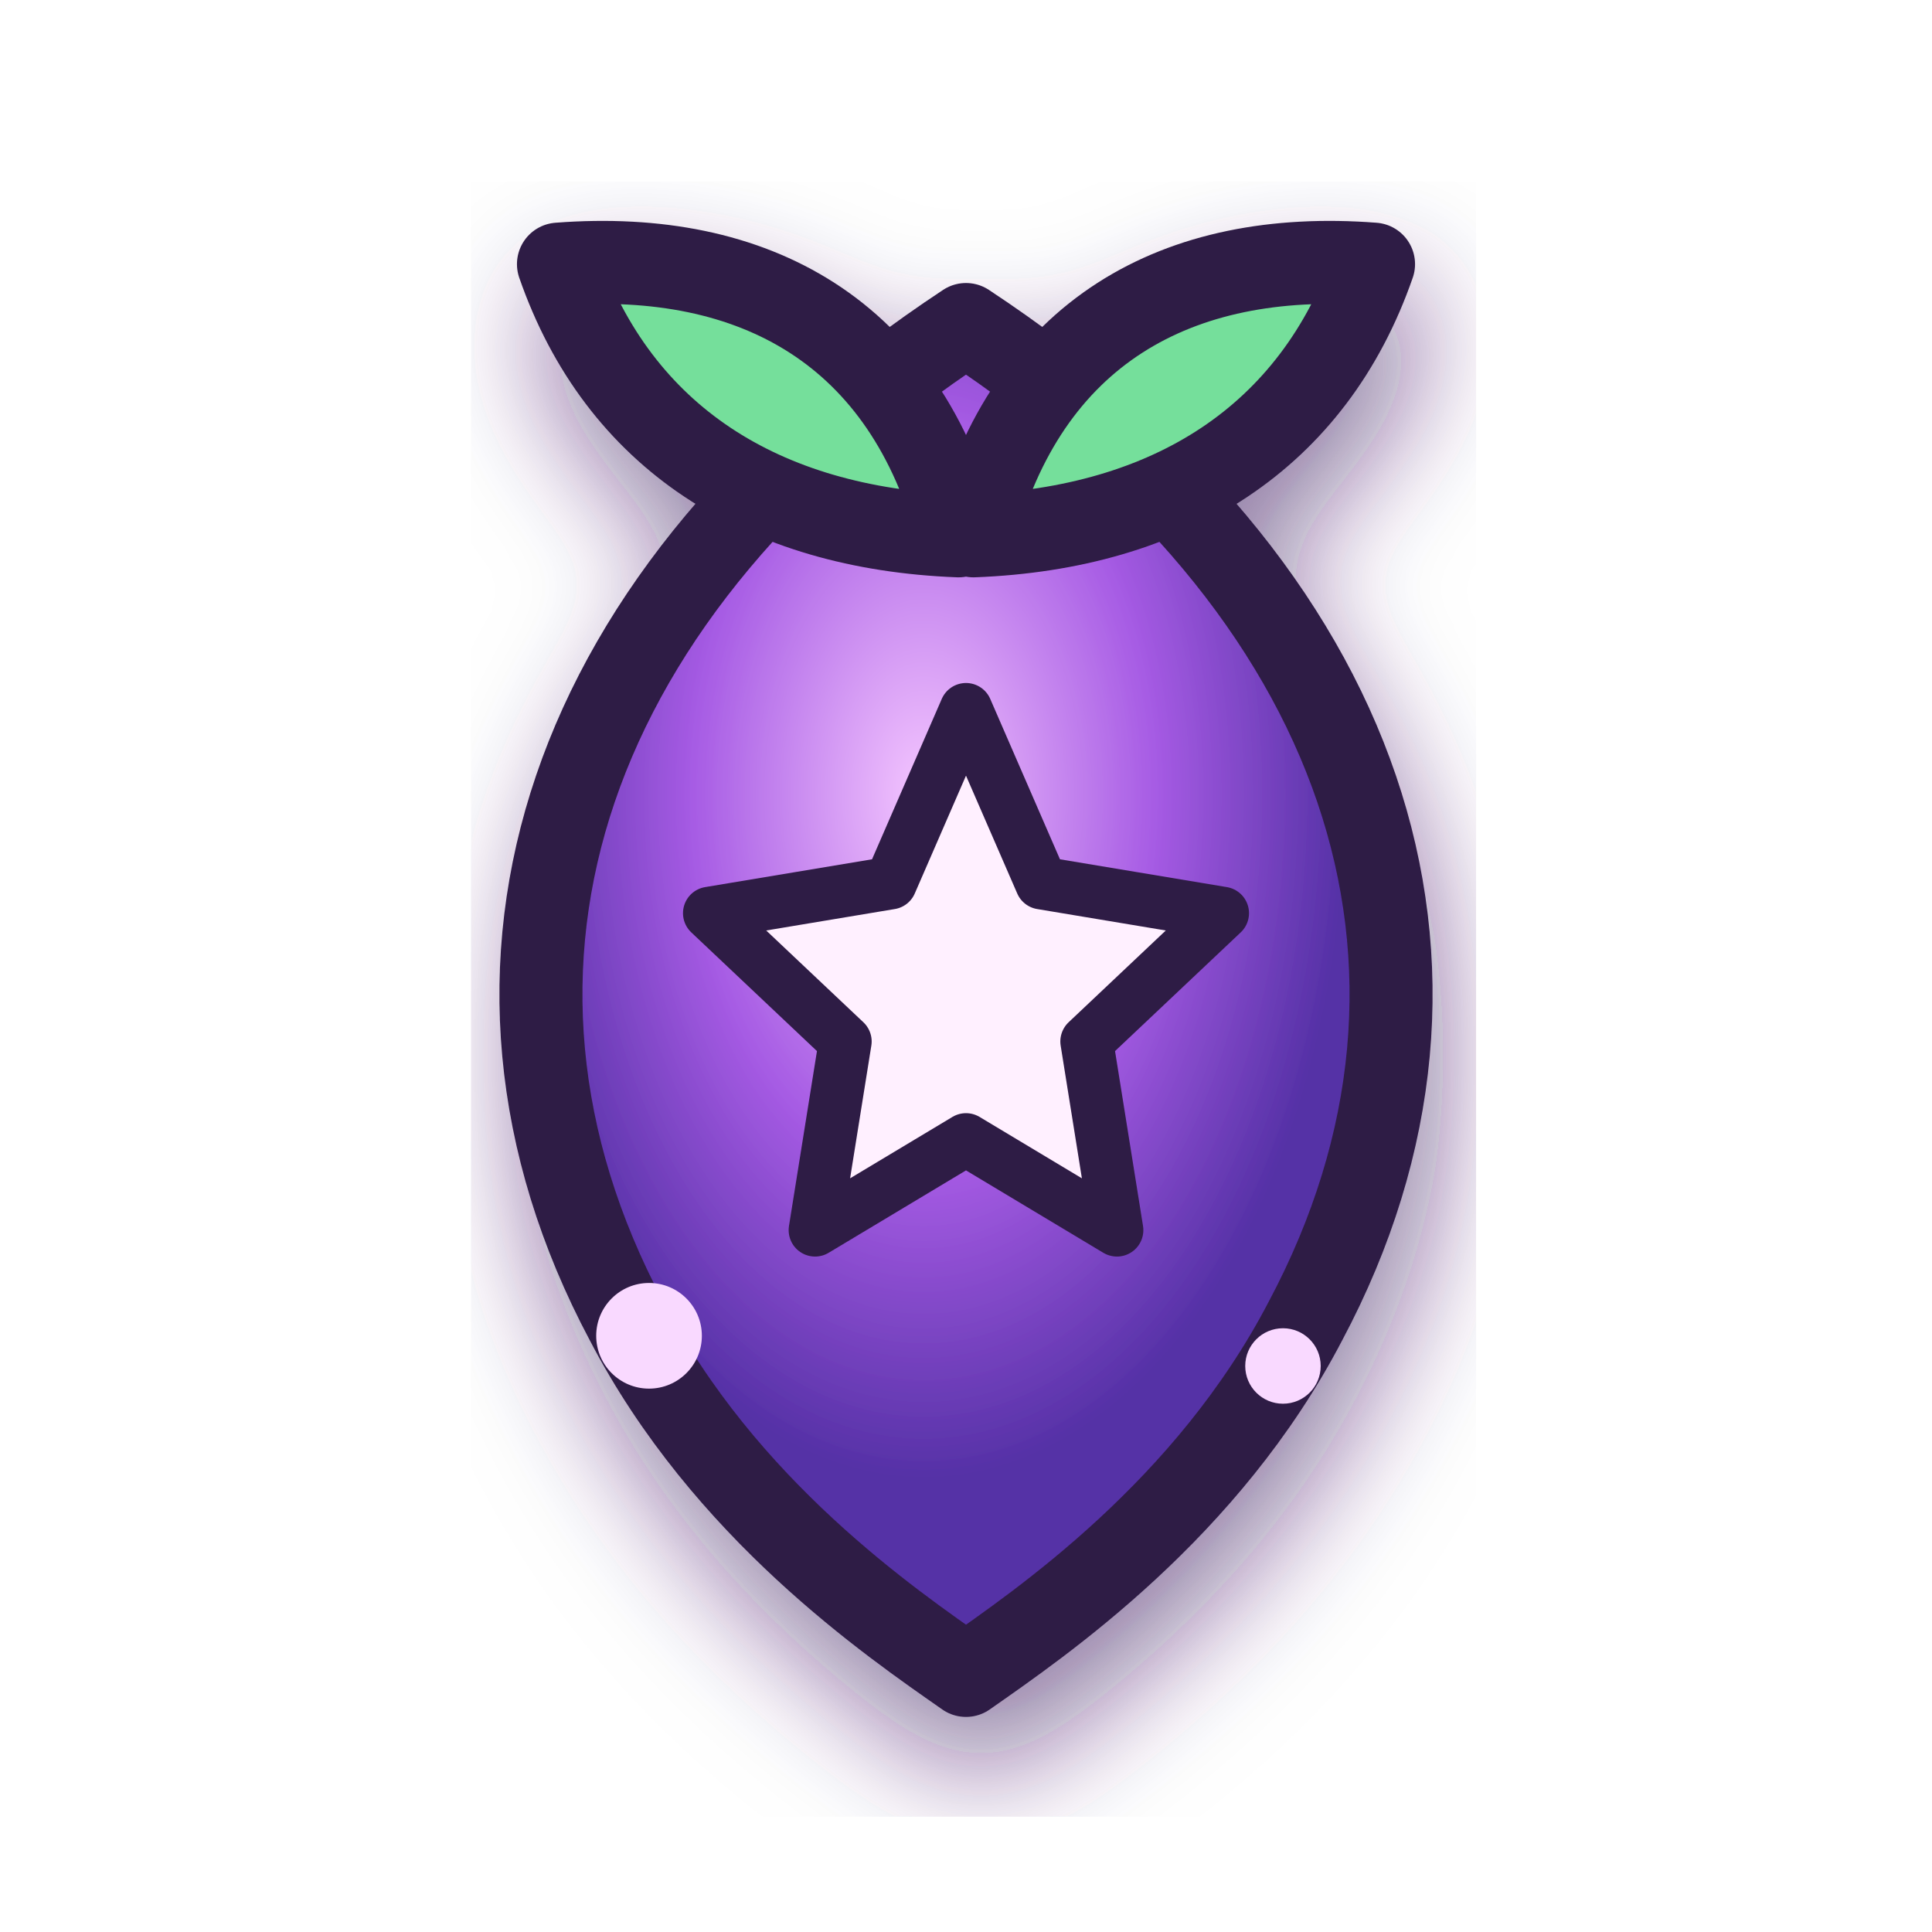
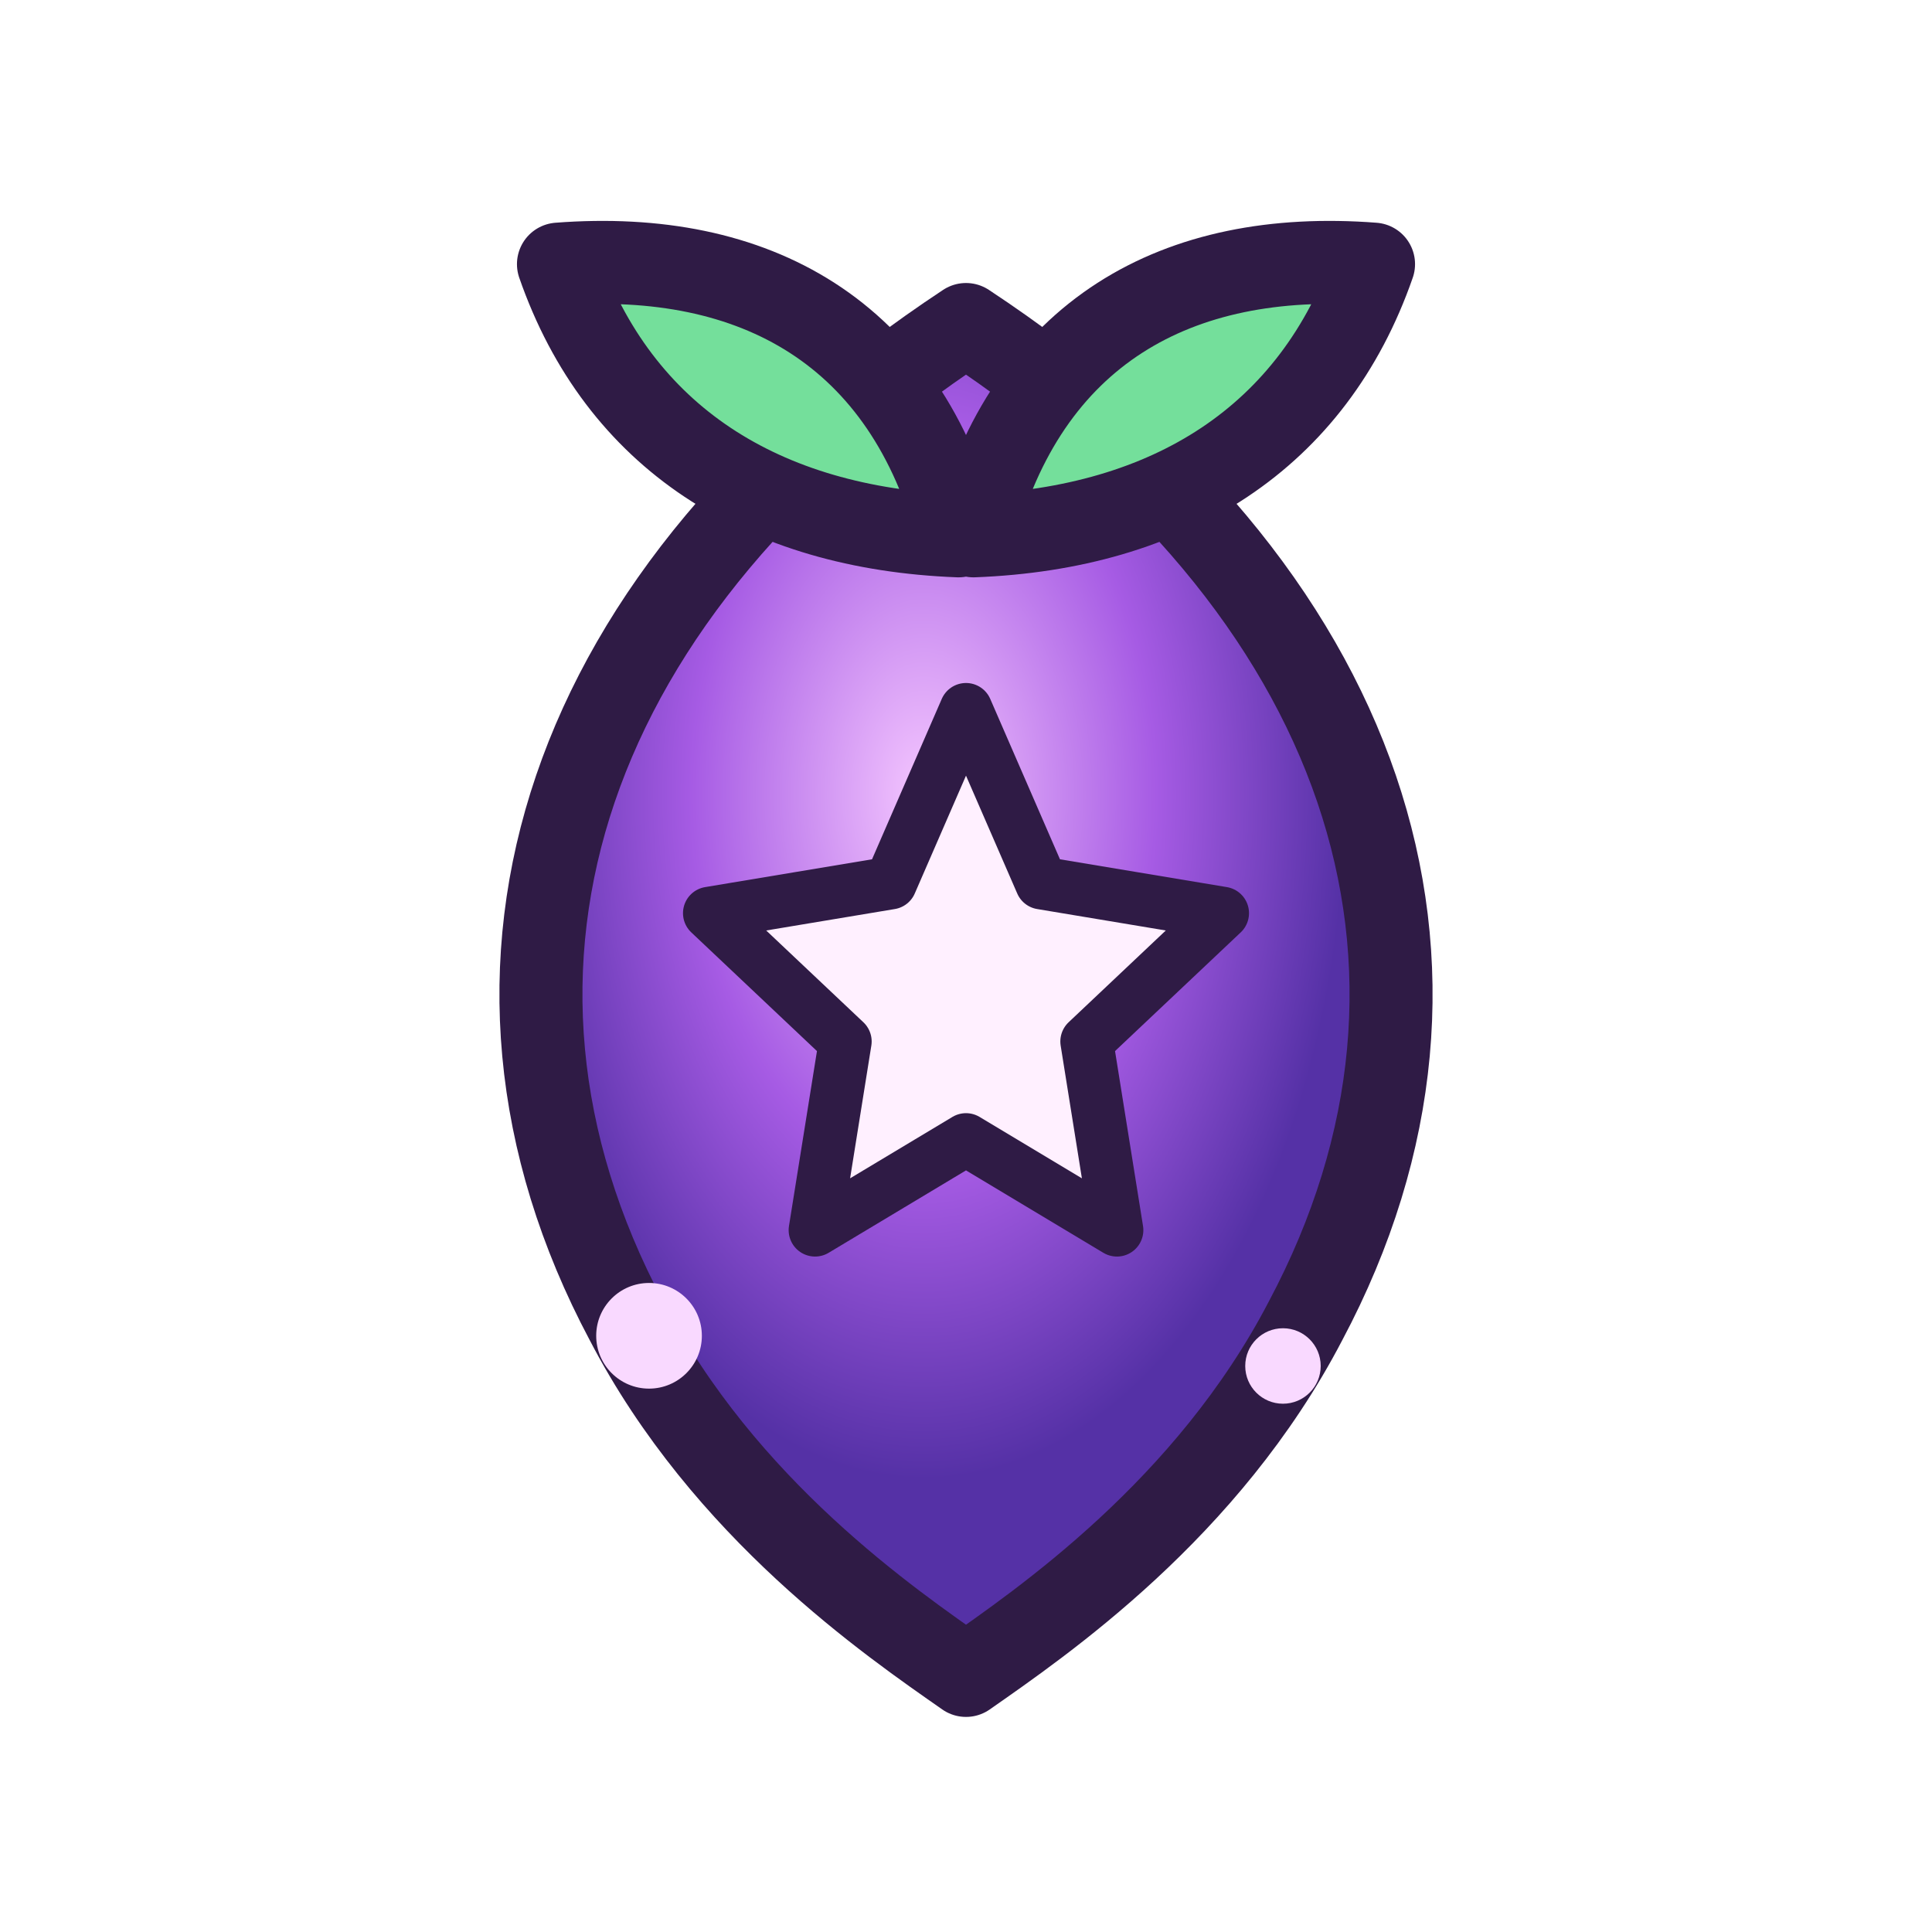
- <svg xmlns="http://www.w3.org/2000/svg" viewBox="0 0 256 256">
+ <svg xmlns="http://www.w3.org/2000/svg" width="256" height="256" viewBox="0 0 256 256">
  <defs>
    <radialGradient id="v" cx="45%" cy="35%">
      <stop stop-color="#f4c6ff" />
      <stop offset=".55" stop-color="#a65be4" />
      <stop offset="1" stop-color="#5531a6" />
    </radialGradient>
    <filter id="s">
      <feDropShadow dy="8" stdDeviation="8" flood-color="#3b175f" flood-opacity=".55" />
    </filter>
  </defs>
-   <g filter="url(#s)" stroke="#2f1b45" stroke-width="11" stroke-linejoin="round">
+   <g stroke="#2f1b45" stroke-width="11" stroke-linejoin="round">
    <path fill="url(#v)" d="M128 43c53 35 70 85 45 132-13 25-35 40-45 47-10-7-32-22-45-47-25-47-8-97 45-132z" />
    <path fill="#74df9b" d="M127 71c-26-1-45-13-53-36 26-2 46 9 53 36zm2 0c26-1 45-13 53-36-26-2-46 9-53 36z" />
    <path fill="#fff0ff" d="M128 94l10 23 24 4-18 17 4 25-20-12-20 12 4-25-18-17 24-4z" stroke-width="7" />
    <circle cx="86" cy="177" r="7" fill="#f9d9ff" stroke="none" />
    <circle cx="170" cy="181" r="5" fill="#f9d9ff" stroke="none" />
  </g>
</svg>
